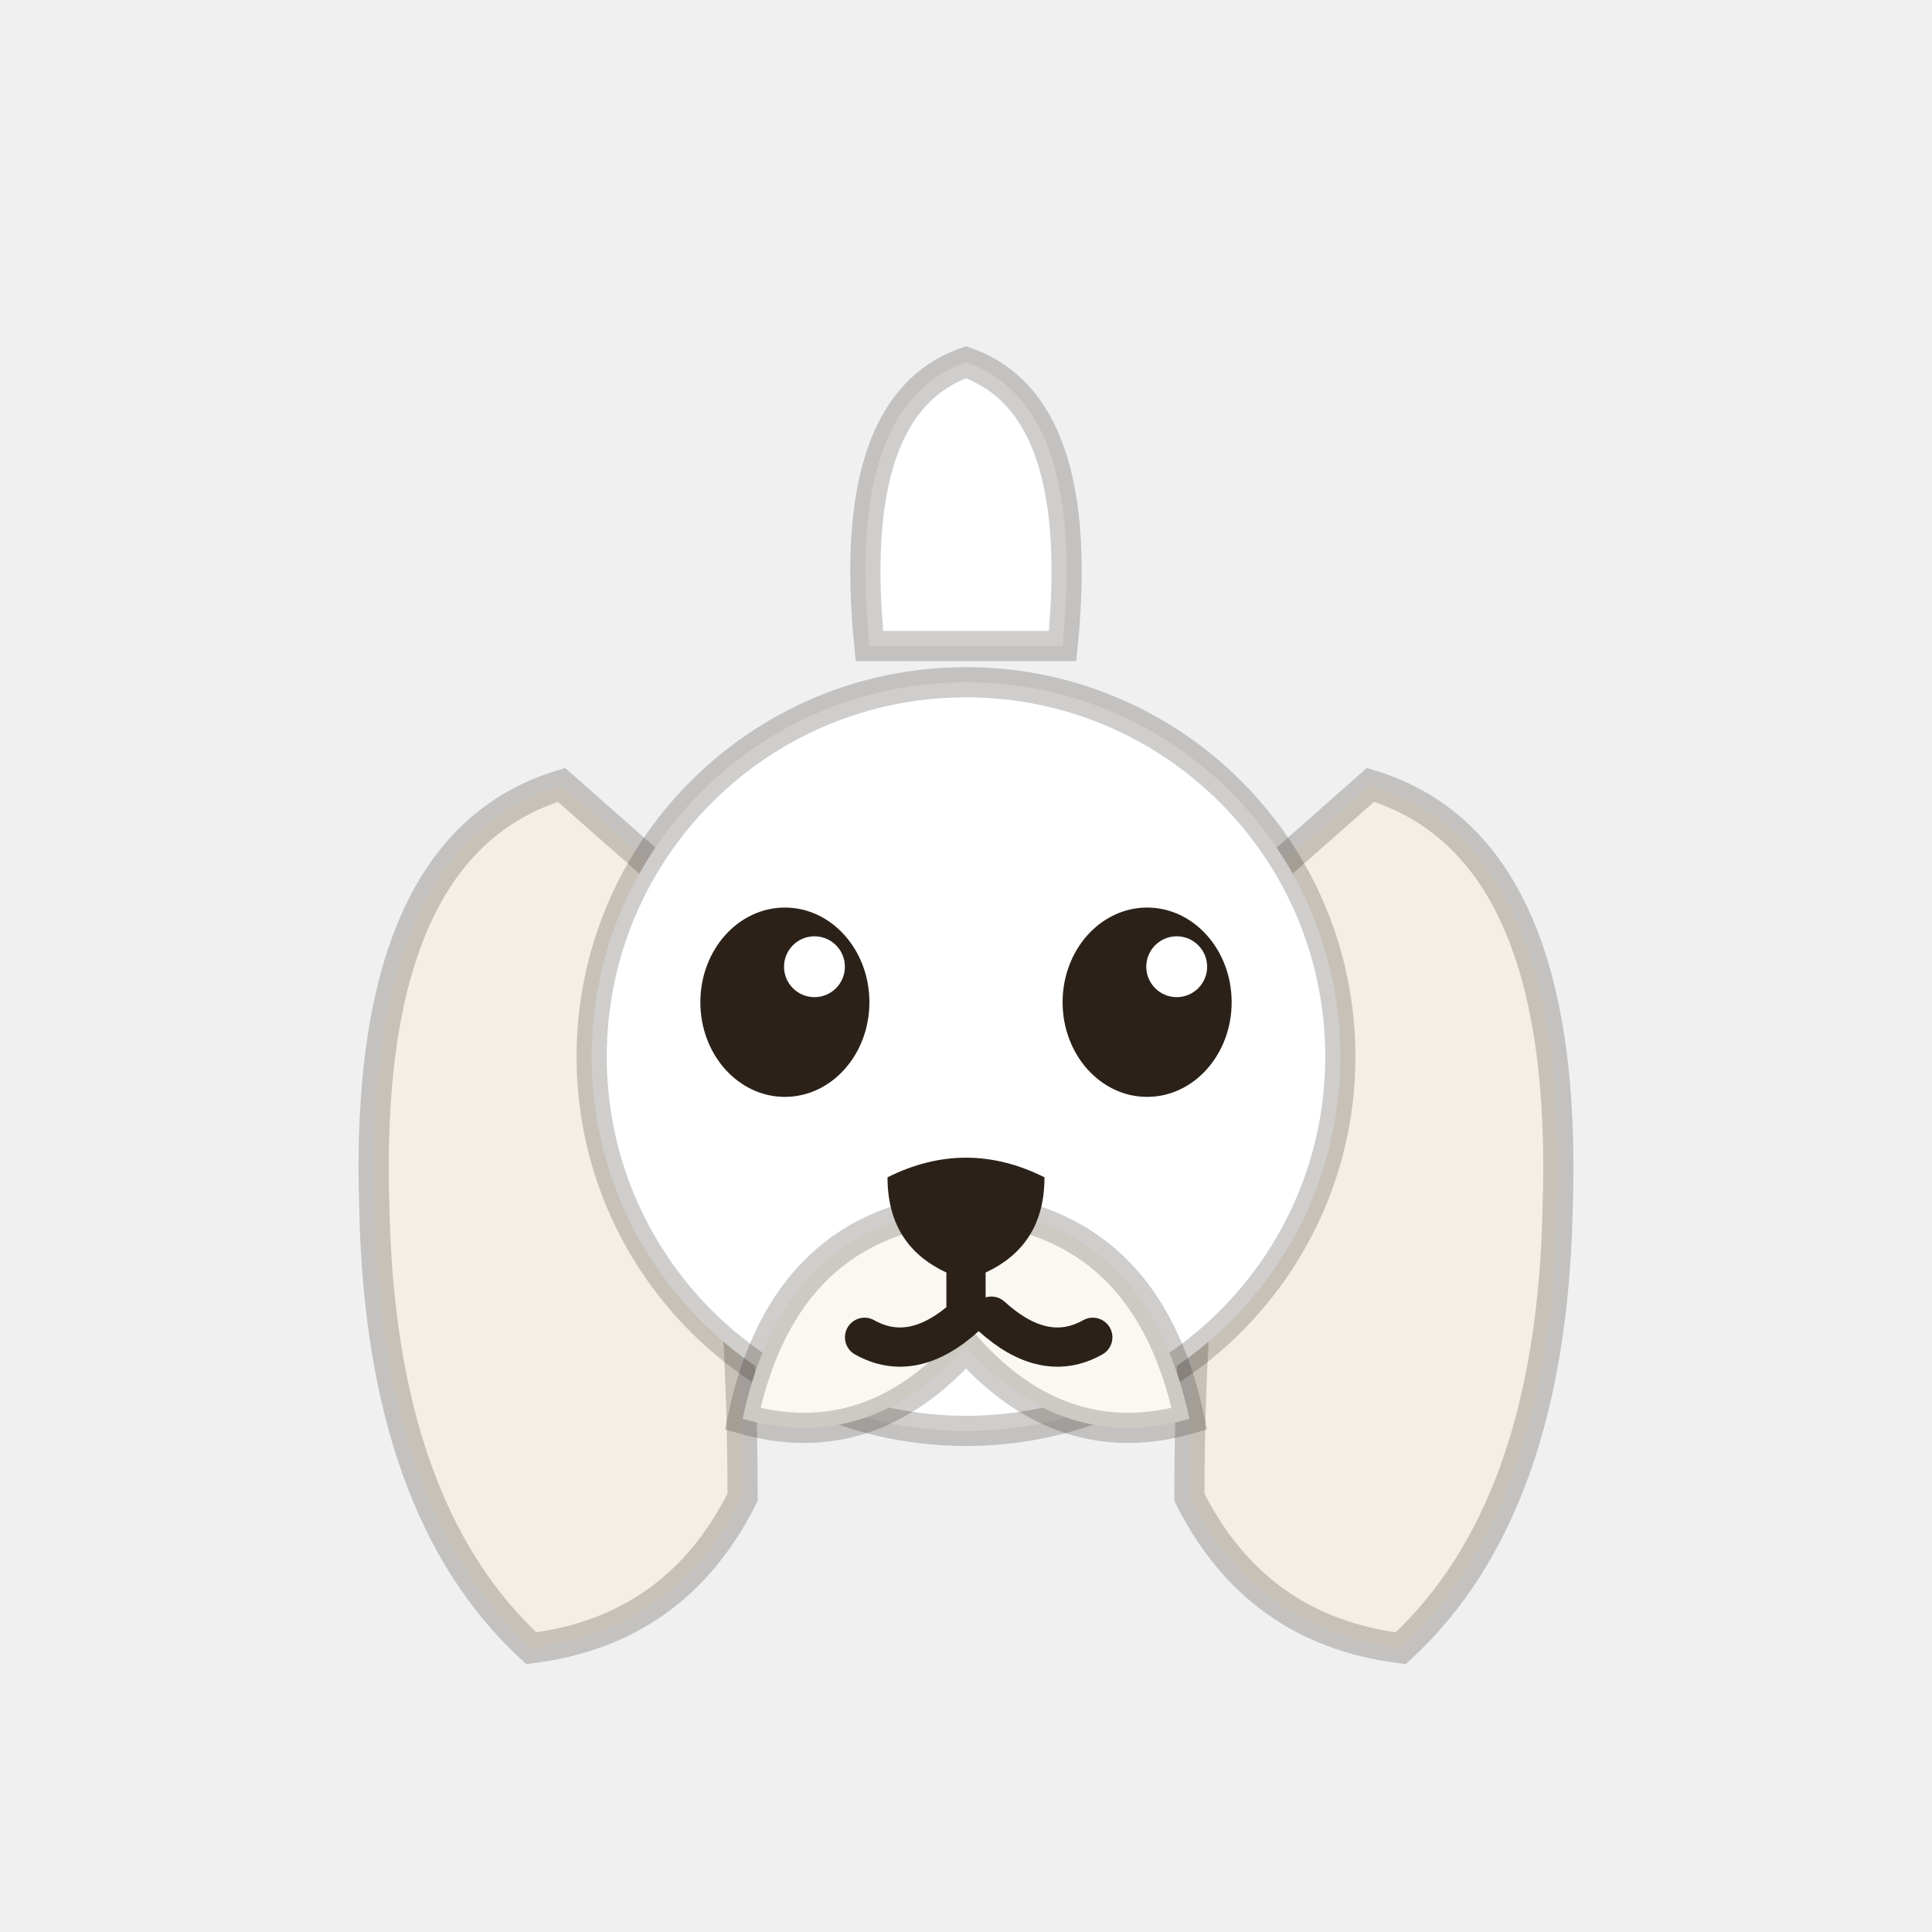
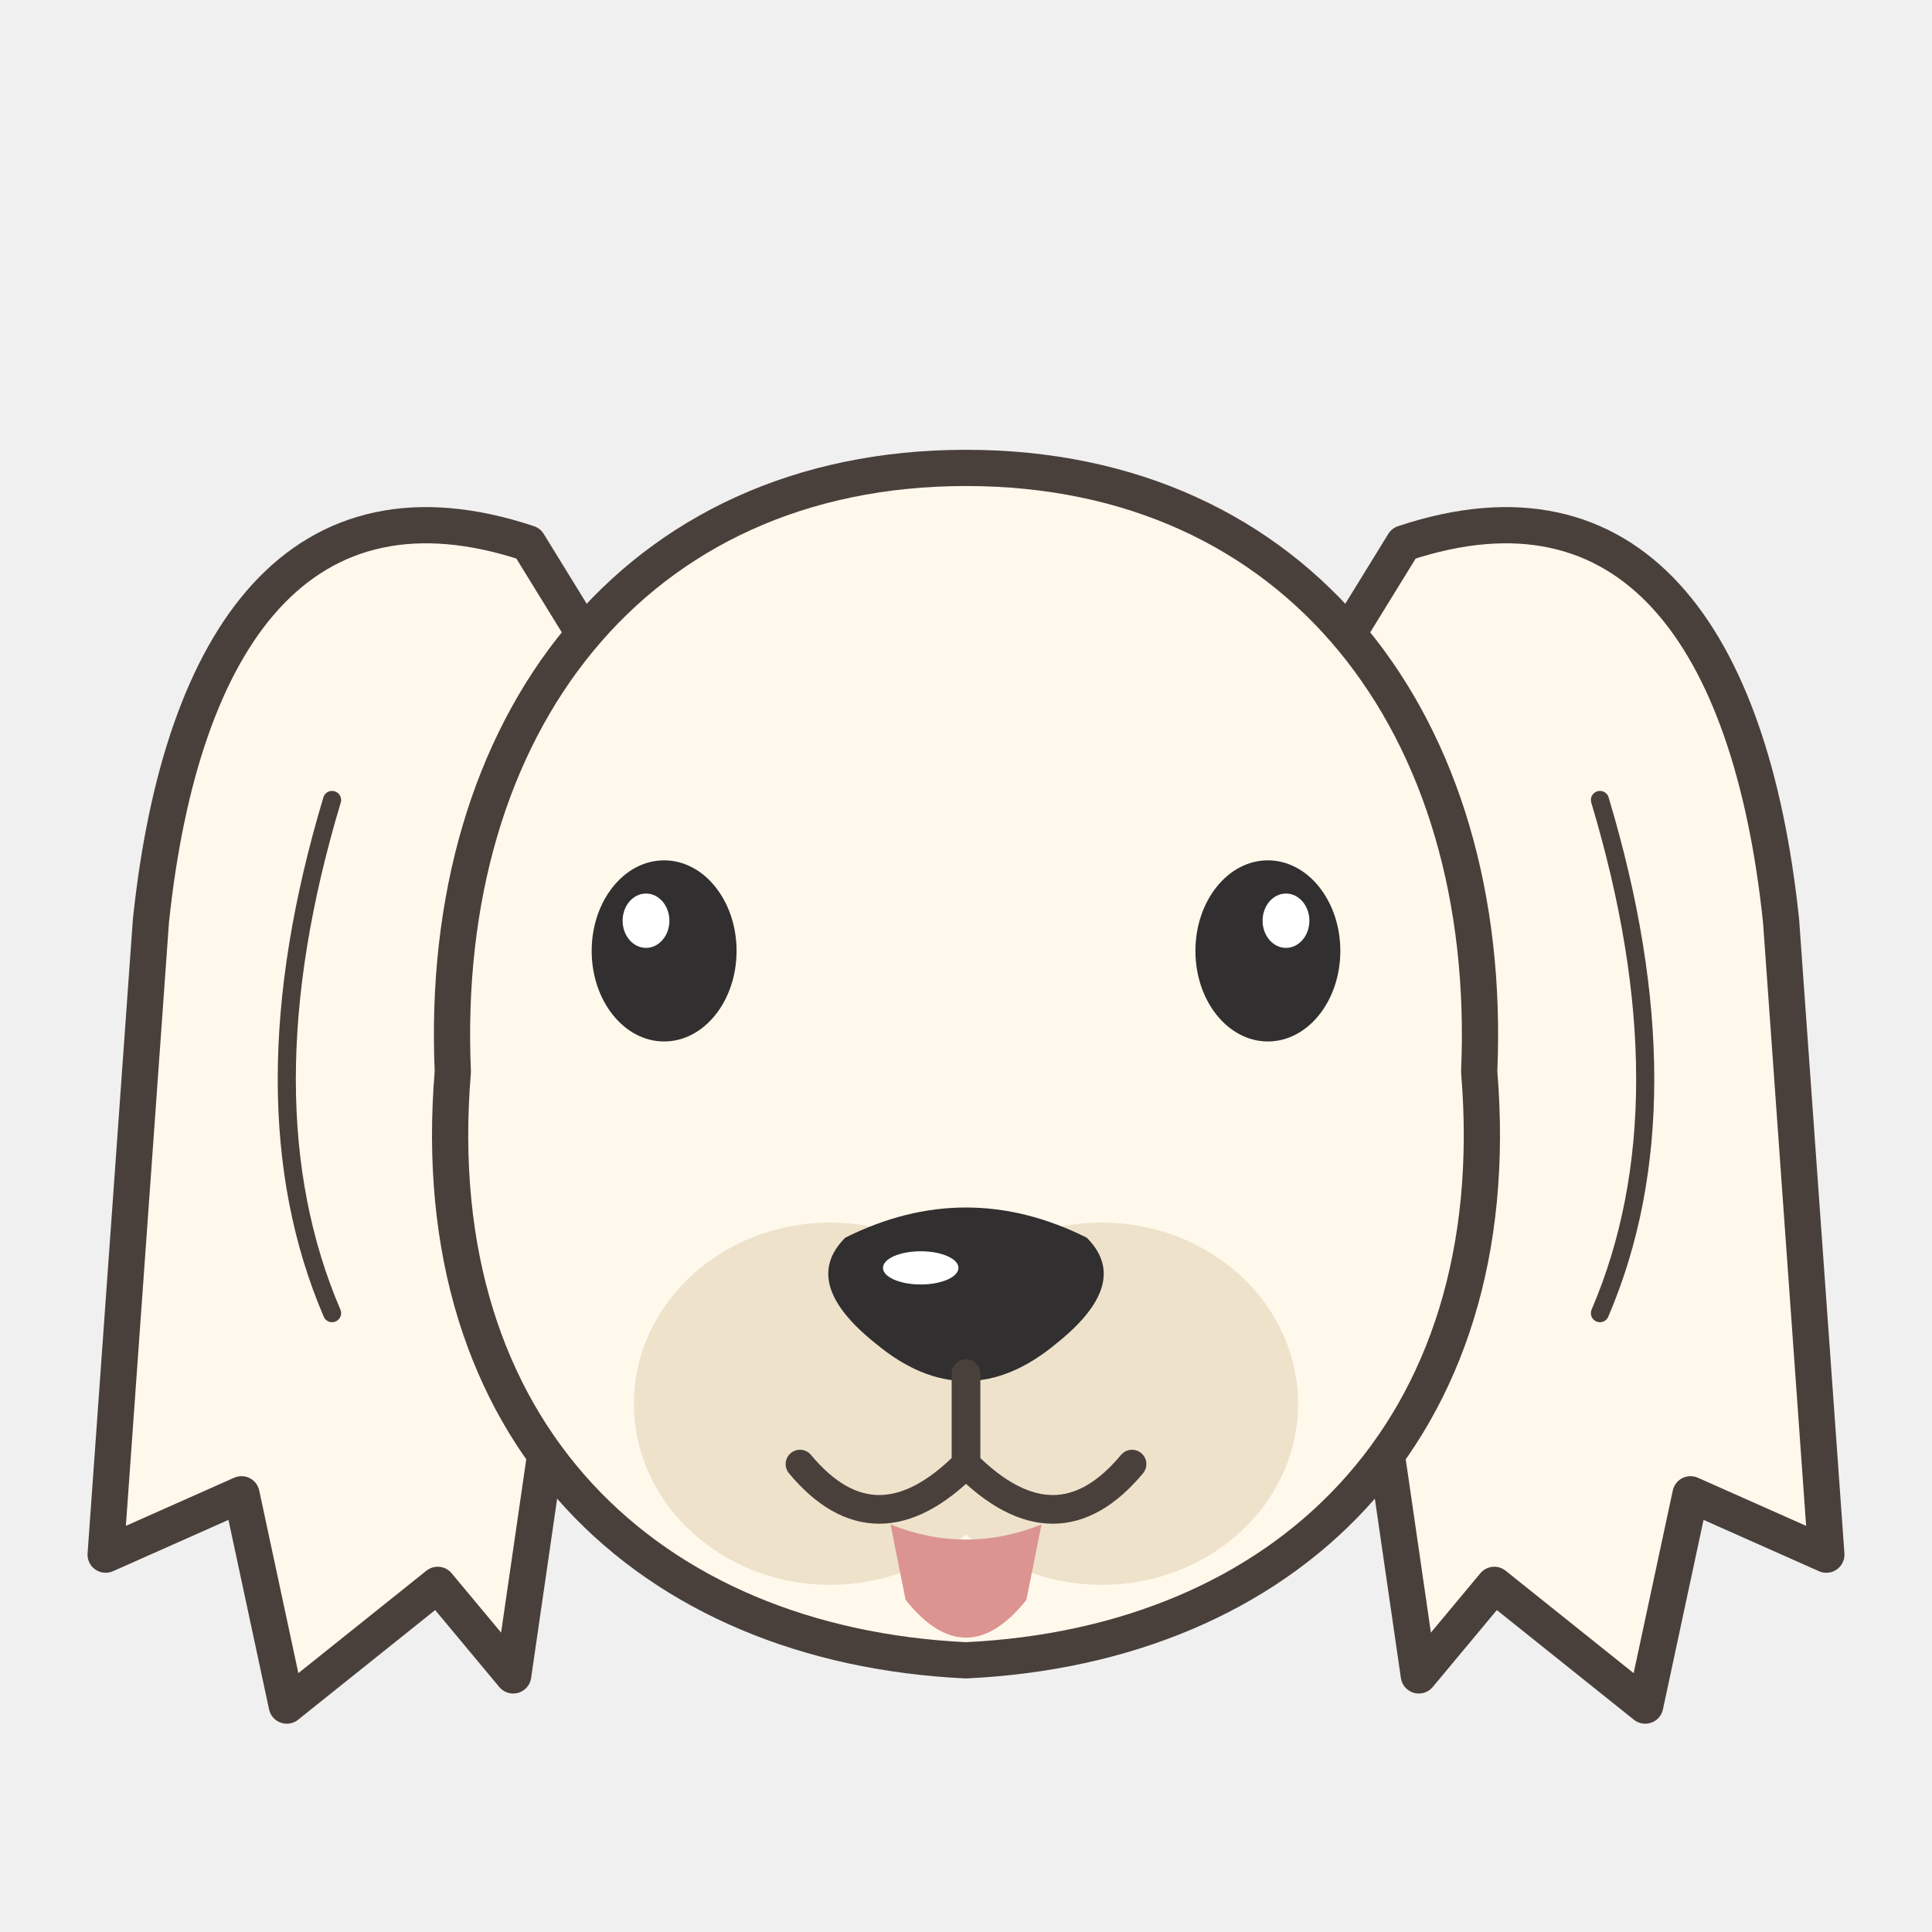
- <svg xmlns="http://www.w3.org/2000/svg" viewBox="0 0 64 64" role="img" aria-label="Maltese">
-   <path d="M18.6 26Q12 28 12.4 40Q12.6 50 17.6 54.6Q22.4 54 24.6 49.6Q24.6 38 22 29Z" fill="#F3EEE6" stroke="rgba(43,33,24,.22)" stroke-width="1" />
-   <g transform="translate(64 0) scale(-1 1)">
-     <path d="M18.6 26Q12 28 12.4 40Q12.6 50 17.6 54.6Q22.4 54 24.6 49.6Q24.6 38 22 29Z" fill="#F3EEE6" stroke="rgba(43,33,24,.22)" stroke-width="1" />
-   </g>
-   <path d="M28.8 21.4Q28 13.4 32 12Q36 13.4 35.2 21.4Z" fill="#FFFFFF" stroke="rgba(43,33,24,.22)" stroke-width="1" />
-   <ellipse cx="32" cy="35" rx="12.4" ry="12.4" fill="#FFFFFF" stroke="rgba(43,33,24,.22)" stroke-width="1" />
-   <path d="M32 40Q26 40.4 24.6 47Q28.8 48.2 32 44.6Q35.2 48.2 39.4 47Q38 40.4 32 40Z" fill="#FBF8F3" stroke="rgba(43,33,24,.22)" stroke-width="1" />
-   <ellipse cx="26" cy="33.2" rx="2.8" ry="3.136" fill="#2B2118" />
-   <circle cx="26.98" cy="32.024" r="1.008" fill="#fff" />
-   <ellipse cx="38" cy="33.2" rx="2.8" ry="3.136" fill="#2B2118" />
-   <circle cx="38.98" cy="32.024" r="1.008" fill="#fff" />
-   <path d="M32 42.2v1.4m0 0q-1.76 1.6 -3.36 .7m4.2 -.7q1.76 1.6 3.36 .7" stroke="#2B2118" stroke-width="1.3" stroke-linecap="round" fill="none" />
-   <path d="M29.4 39q2.6 -1.3 5.2 0q0 2.6 -2.6 3.4q-2.6 -.8 -2.6 -3.4z" fill="#2B2118" />
+ <svg xmlns="http://www.w3.org/2000/svg" width="128" height="128" viewBox="0 0 128 128" fill="none">
+   <path d="M35 36C20 31 12 42 10 61L7 103L16 99L19 113L29 105L34 111L43 49L35 36Z" fill="#FFF9EC" stroke-width="2.4" stroke-linecap="round" stroke-linejoin="round" stroke="#4A403B" />
+   <path d="M93 36C108 31 116 42 118 61L121 103L112 99L109 113L99 105L94 111L85 49L93 36Z" fill="#FFF9EC" stroke-width="2.4" stroke-linecap="round" stroke-linejoin="round" stroke="#4A403B" />
+   <path d="M64 31C86 31 99 48 98 71C100 95 85 109 64 110C43 109 28 95 30 71C29 48 42 31 64 31Z" fill="#FFF9EC" stroke-width="2.4" stroke-linecap="round" stroke-linejoin="round" stroke="#4A403B" />
+   <path d="M44 69C46.651 69 48.8 66.314 48.8 63C48.8 59.686 46.651 57 44 57C41.349 57 39.2 59.686 39.2 63C39.2 66.314 41.349 69 44 69Z" fill="#322F30" />
+   <path d="M84 69C86.651 69 88.8 66.314 88.8 63C88.8 59.686 86.651 57 84 57C81.349 57 79.2 59.686 79.2 63C79.2 66.314 81.349 69 84 69Z" fill="#322F30" />
+   <path d="M42.8 62.8C43.656 62.8 44.35 61.994 44.35 61C44.35 60.006 43.656 59.2 42.8 59.2C41.944 59.2 41.25 60.006 41.25 61C41.25 61.994 41.944 62.8 42.8 62.8Z" fill="white" />
+   <path d="M85.2 62.8C84.344 62.8 83.65 61.994 83.65 61C83.65 60.006 84.344 59.2 85.2 59.2C86.056 59.2 86.75 60.006 86.75 61C86.75 61.994 86.056 62.8 85.2 62.8Z" fill="white" />
+   <path d="M55 105C62.18 105 68 99.627 68 93C68 86.373 62.18 81 55 81C47.82 81 42 86.373 42 93C42 99.627 47.82 105 55 105Z" fill="#EEE2CB" />
+   <path d="M73 105C80.18 105 86 99.627 86 93C86 86.373 80.18 81 73 81C65.82 81 60 86.373 60 93C60 99.627 65.82 105 73 105Z" fill="#EEE2CB" />
+   <path d="M56 82C61.333 79.333 66.667 79.333 72 82C74 84 73.333 86.333 70 89C66 92.333 62 92.333 58 89C54.667 86.333 54 84 56 82Z" fill="#322F30" />
+   <path d="M61 85.1C62.381 85.1 63.5 84.608 63.5 84C63.5 83.392 62.381 82.9 61 82.9C59.619 82.9 58.5 83.392 58.5 84C58.5 84.608 59.619 85.1 61 85.1Z" fill="white" />
+   <path d="M64 91V97M64 97C60 101 56.333 101 53 97M64 97C68 101 71.667 101 75 97" stroke-width="1.9" stroke-linecap="round" stroke-linejoin="round" stroke="#4A403B" />
+   <path d="M59 101C62.333 102.333 65.667 102.333 69 101L68 106C65.333 109.333 62.667 109.333 60 106L59 101Z" fill="#DC9490" />
+   <path d="M22 53C18 66.333 18 77.667 22 87" stroke-width="1.2" stroke-linecap="round" stroke-linejoin="round" stroke="#4A403B" />
+   <path d="M106 53C110 66.333 110 77.667 106 87" stroke-width="1.2" stroke-linecap="round" stroke-linejoin="round" stroke="#4A403B" />
</svg>
